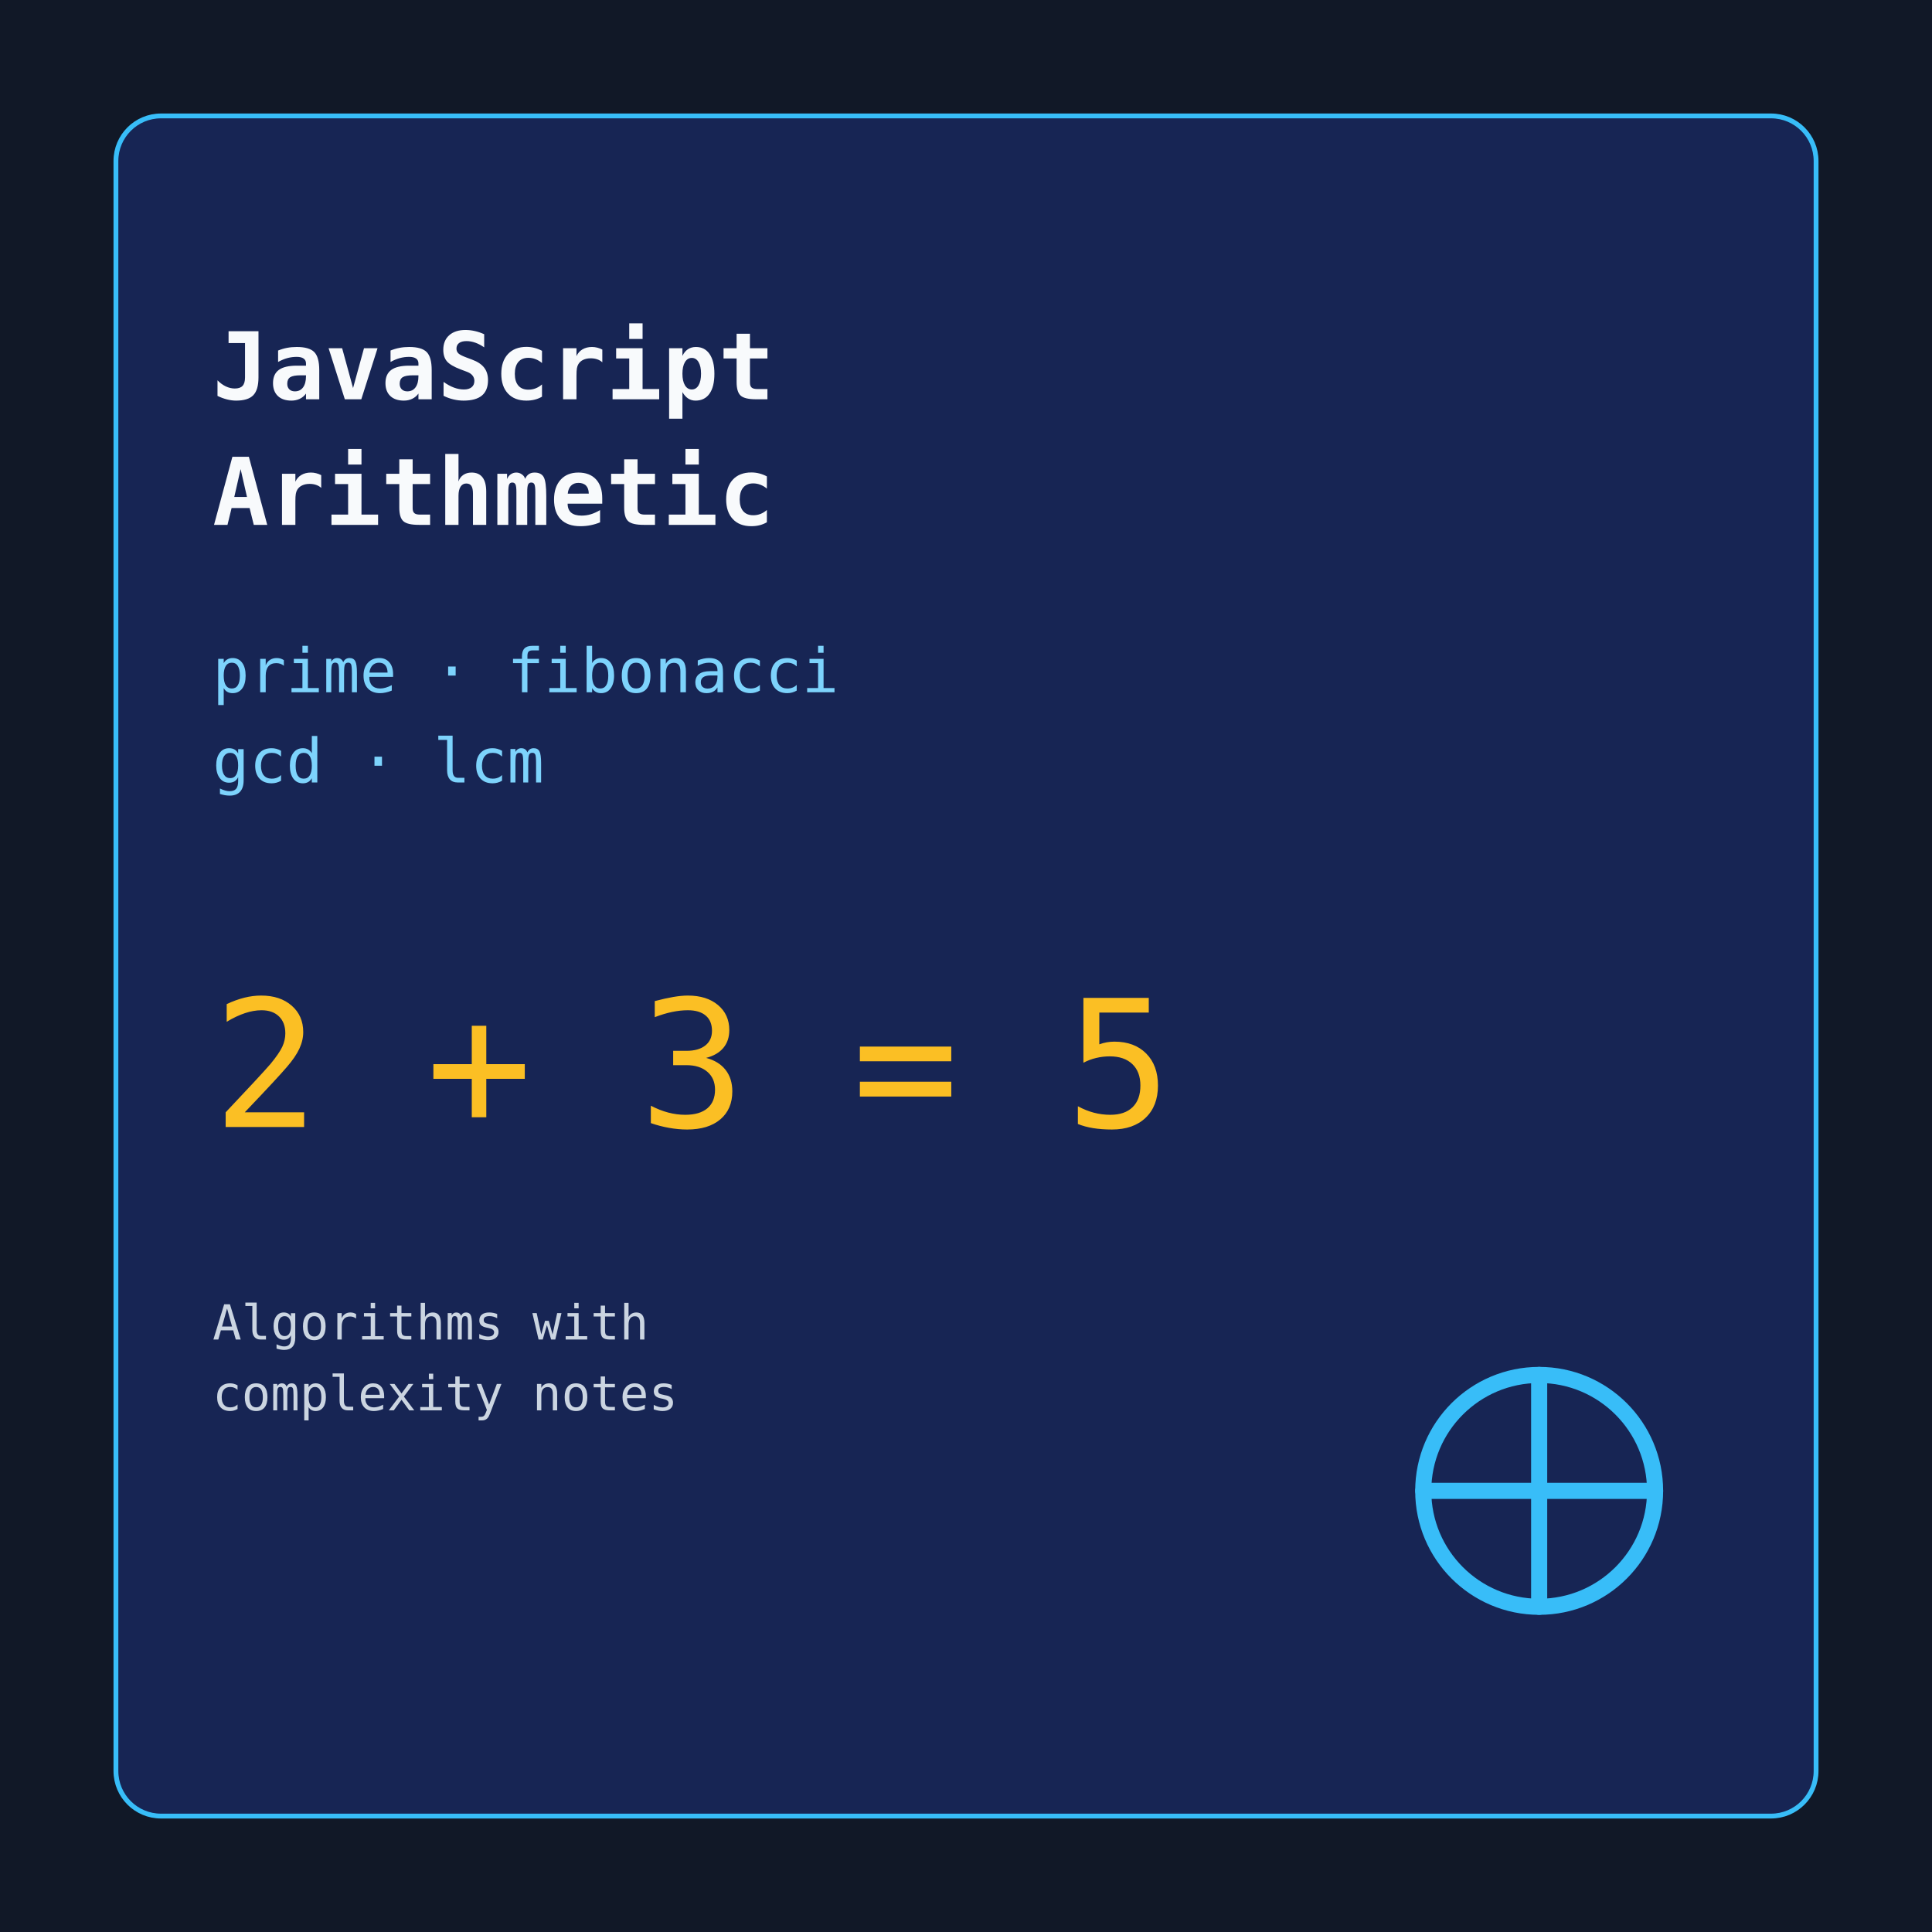
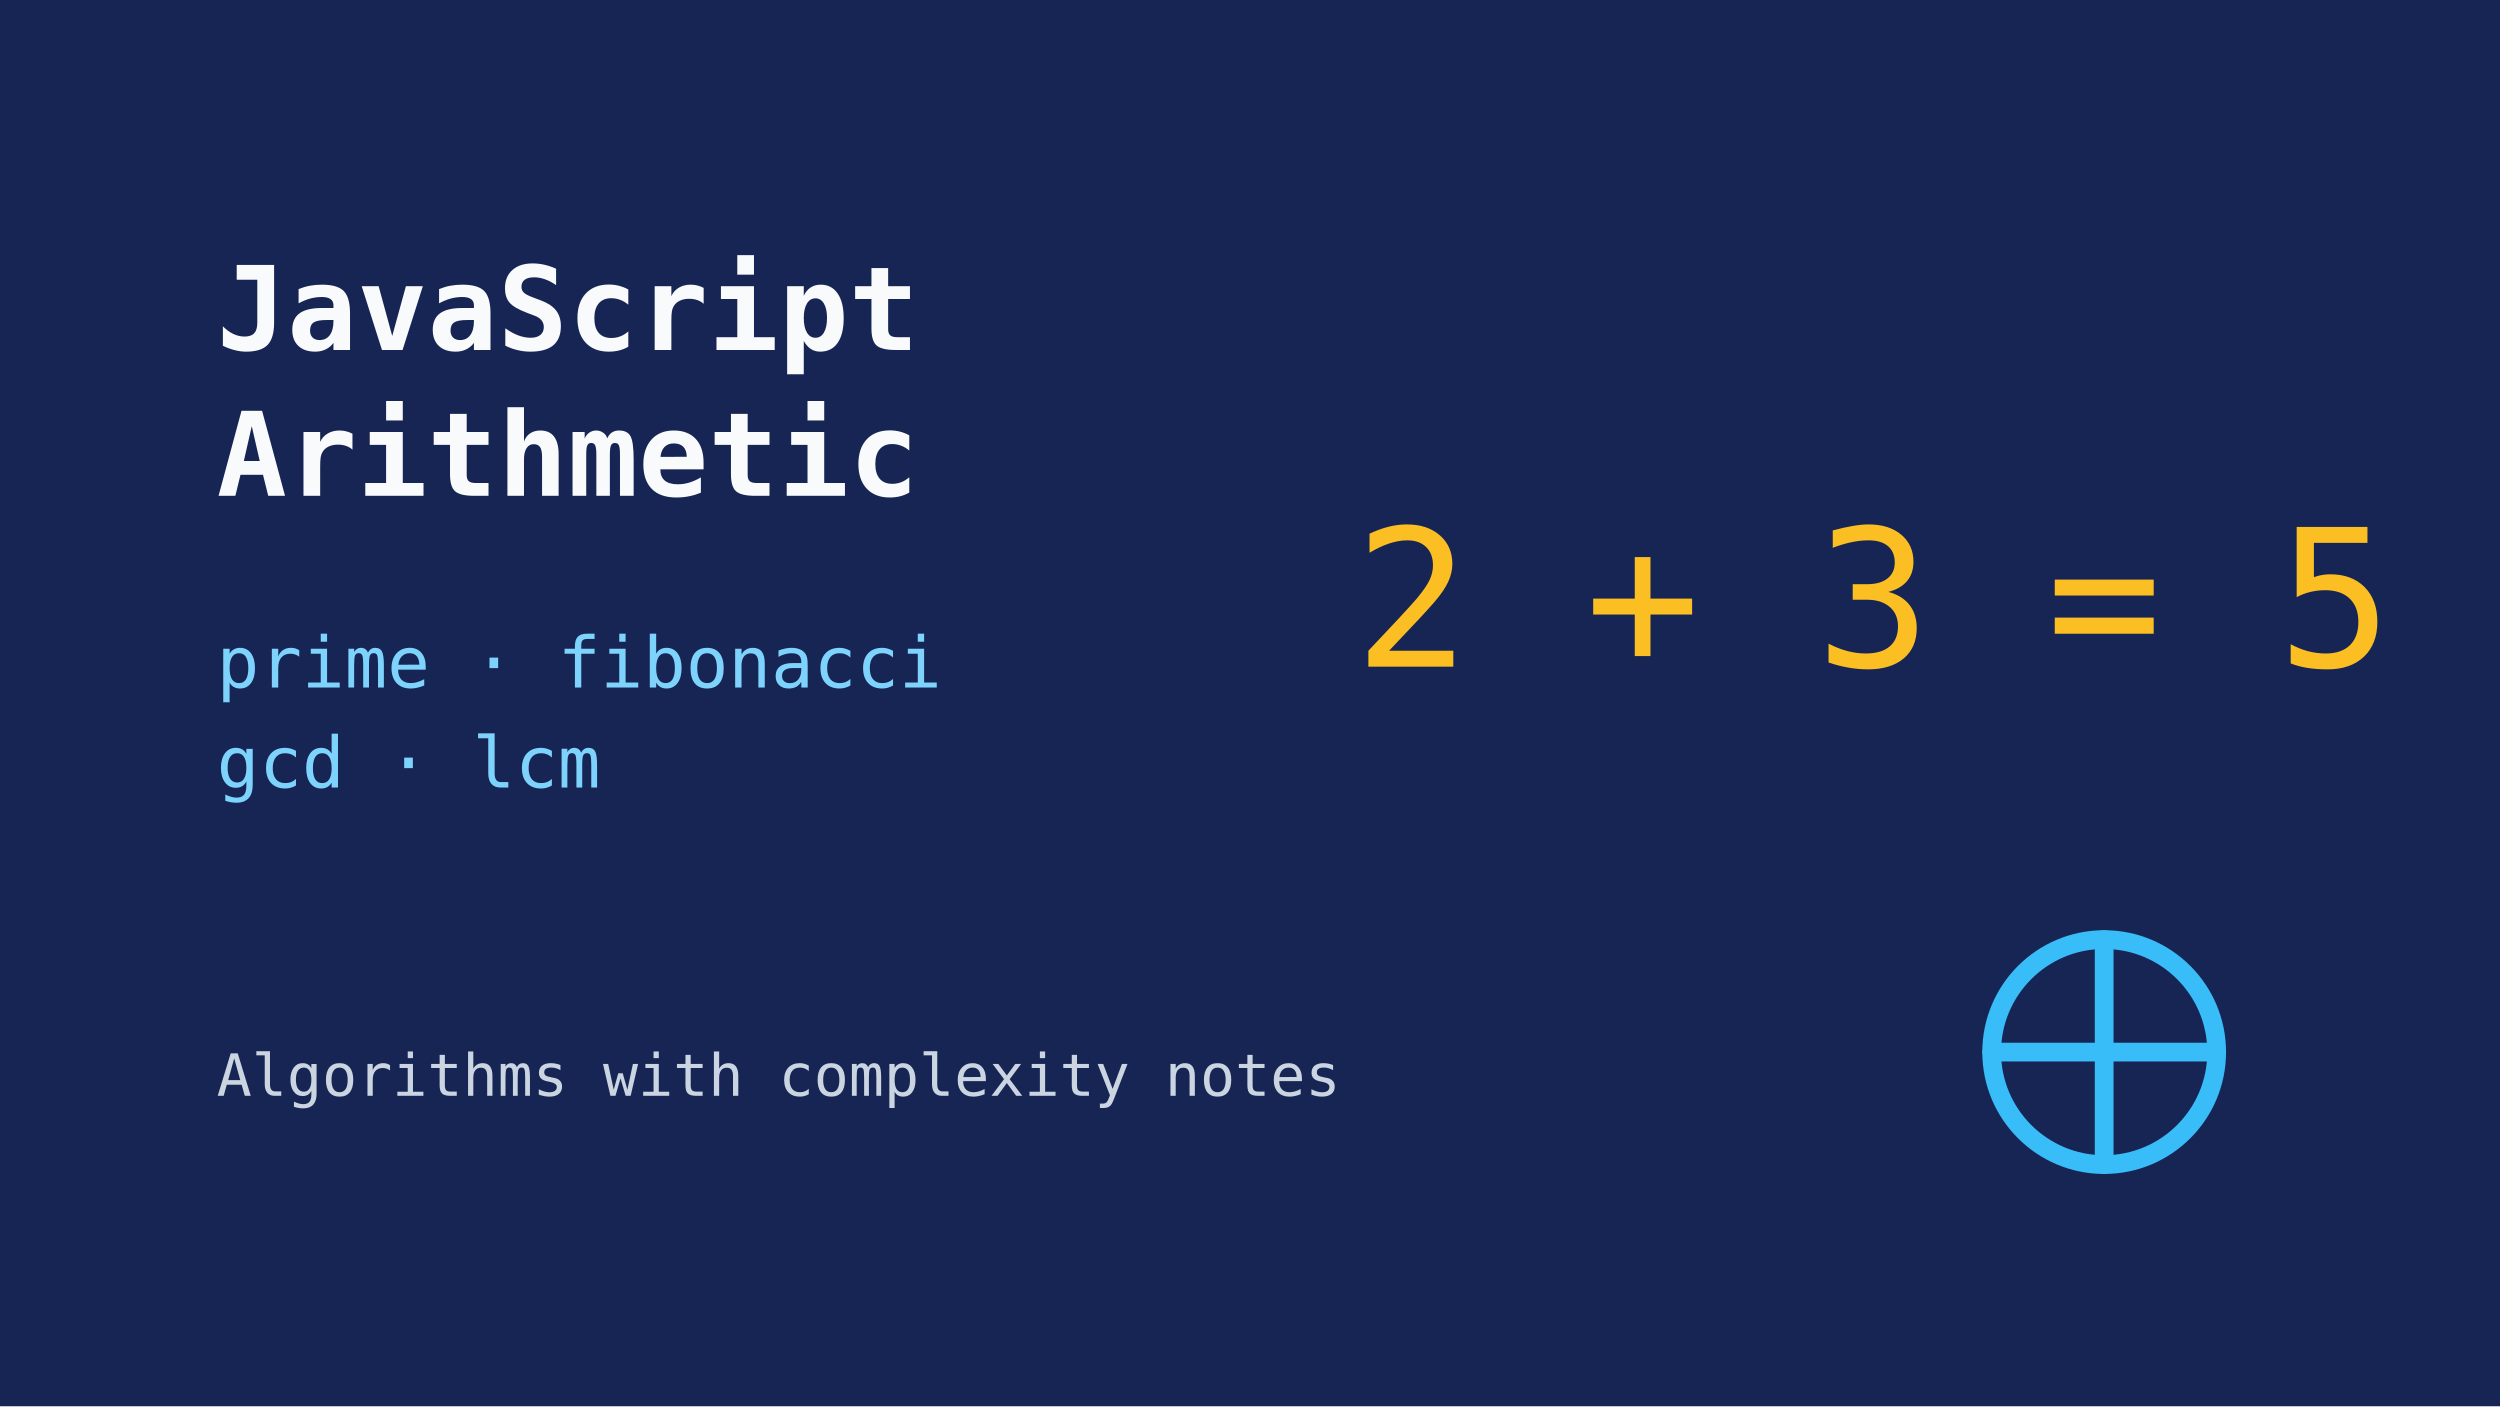
- <svg xmlns="http://www.w3.org/2000/svg" width="1200" height="1200" viewBox="0 0 1200 1200" role="img" aria-labelledby="title desc">
-   <rect width="1200" height="1200" fill="#111827" />
-   <rect x="72" y="72" width="1056" height="1056" rx="28" fill="#172554" stroke="#38bdf8" stroke-width="3" />
-   <text x="132" y="248" fill="#f8fafc" font-family="ui-monospace, SFMono-Regular, Menlo, monospace" font-size="58" font-weight="700">JavaScript</text>
-   <text x="132" y="326" fill="#f8fafc" font-family="ui-monospace, SFMono-Regular, Menlo, monospace" font-size="58" font-weight="700">Arithmetic</text>
-   <text x="132" y="430" fill="#7dd3fc" font-family="ui-monospace, SFMono-Regular, Menlo, monospace" font-size="38">prime · fibonacci</text>
-   <text x="132" y="486" fill="#7dd3fc" font-family="ui-monospace, SFMono-Regular, Menlo, monospace" font-size="38">gcd · lcm</text>
-   <text x="132" y="700" fill="#fbbf24" font-family="ui-monospace, SFMono-Regular, Menlo, monospace" font-size="110">2 + 3 = 5</text>
-   <text x="132" y="832" fill="#cbd5e1" font-family="ui-monospace, SFMono-Regular, Menlo, monospace" font-size="30">Algorithms with</text>
-   <text x="132" y="876" fill="#cbd5e1" font-family="ui-monospace, SFMono-Regular, Menlo, monospace" font-size="30">complexity notes</text>
-   <circle cx="956" cy="926" r="72" fill="none" stroke="#38bdf8" stroke-width="10" />
-   <path d="M956 854v144M884 926h144" stroke="#38bdf8" stroke-width="10" stroke-linecap="round" />
+ <svg xmlns="http://www.w3.org/2000/svg" width="1200" height="675" viewBox="0 0 1200 675" role="img" aria-labelledby="title desc">
+   <rect width="1200" height="675" fill="#172554" />
+   <text x="104" y="168" fill="#f8fafc" font-family="ui-monospace, SFMono-Regular, Menlo, monospace" font-size="56" font-weight="700">JavaScript</text>
+   <text x="104" y="238" fill="#f8fafc" font-family="ui-monospace, SFMono-Regular, Menlo, monospace" font-size="56" font-weight="700">Arithmetic</text>
+   <text x="104" y="330" fill="#7dd3fc" font-family="ui-monospace, SFMono-Regular, Menlo, monospace" font-size="34">prime · fibonacci</text>
+   <text x="104" y="378" fill="#7dd3fc" font-family="ui-monospace, SFMono-Regular, Menlo, monospace" font-size="34">gcd · lcm</text>
+   <text x="650" y="320" fill="#fbbf24" font-family="ui-monospace, SFMono-Regular, Menlo, monospace" font-size="92">2 + 3 = 5</text>
+   <text x="104" y="526" fill="#cbd5e1" font-family="ui-monospace, SFMono-Regular, Menlo, monospace" font-size="28">Algorithms with complexity notes</text>
+   <circle cx="1010" cy="505" r="54" fill="none" stroke="#38bdf8" stroke-width="9" />
+   <path d="M1010 451v108M956 505h108" stroke="#38bdf8" stroke-width="9" stroke-linecap="round" />
</svg>
